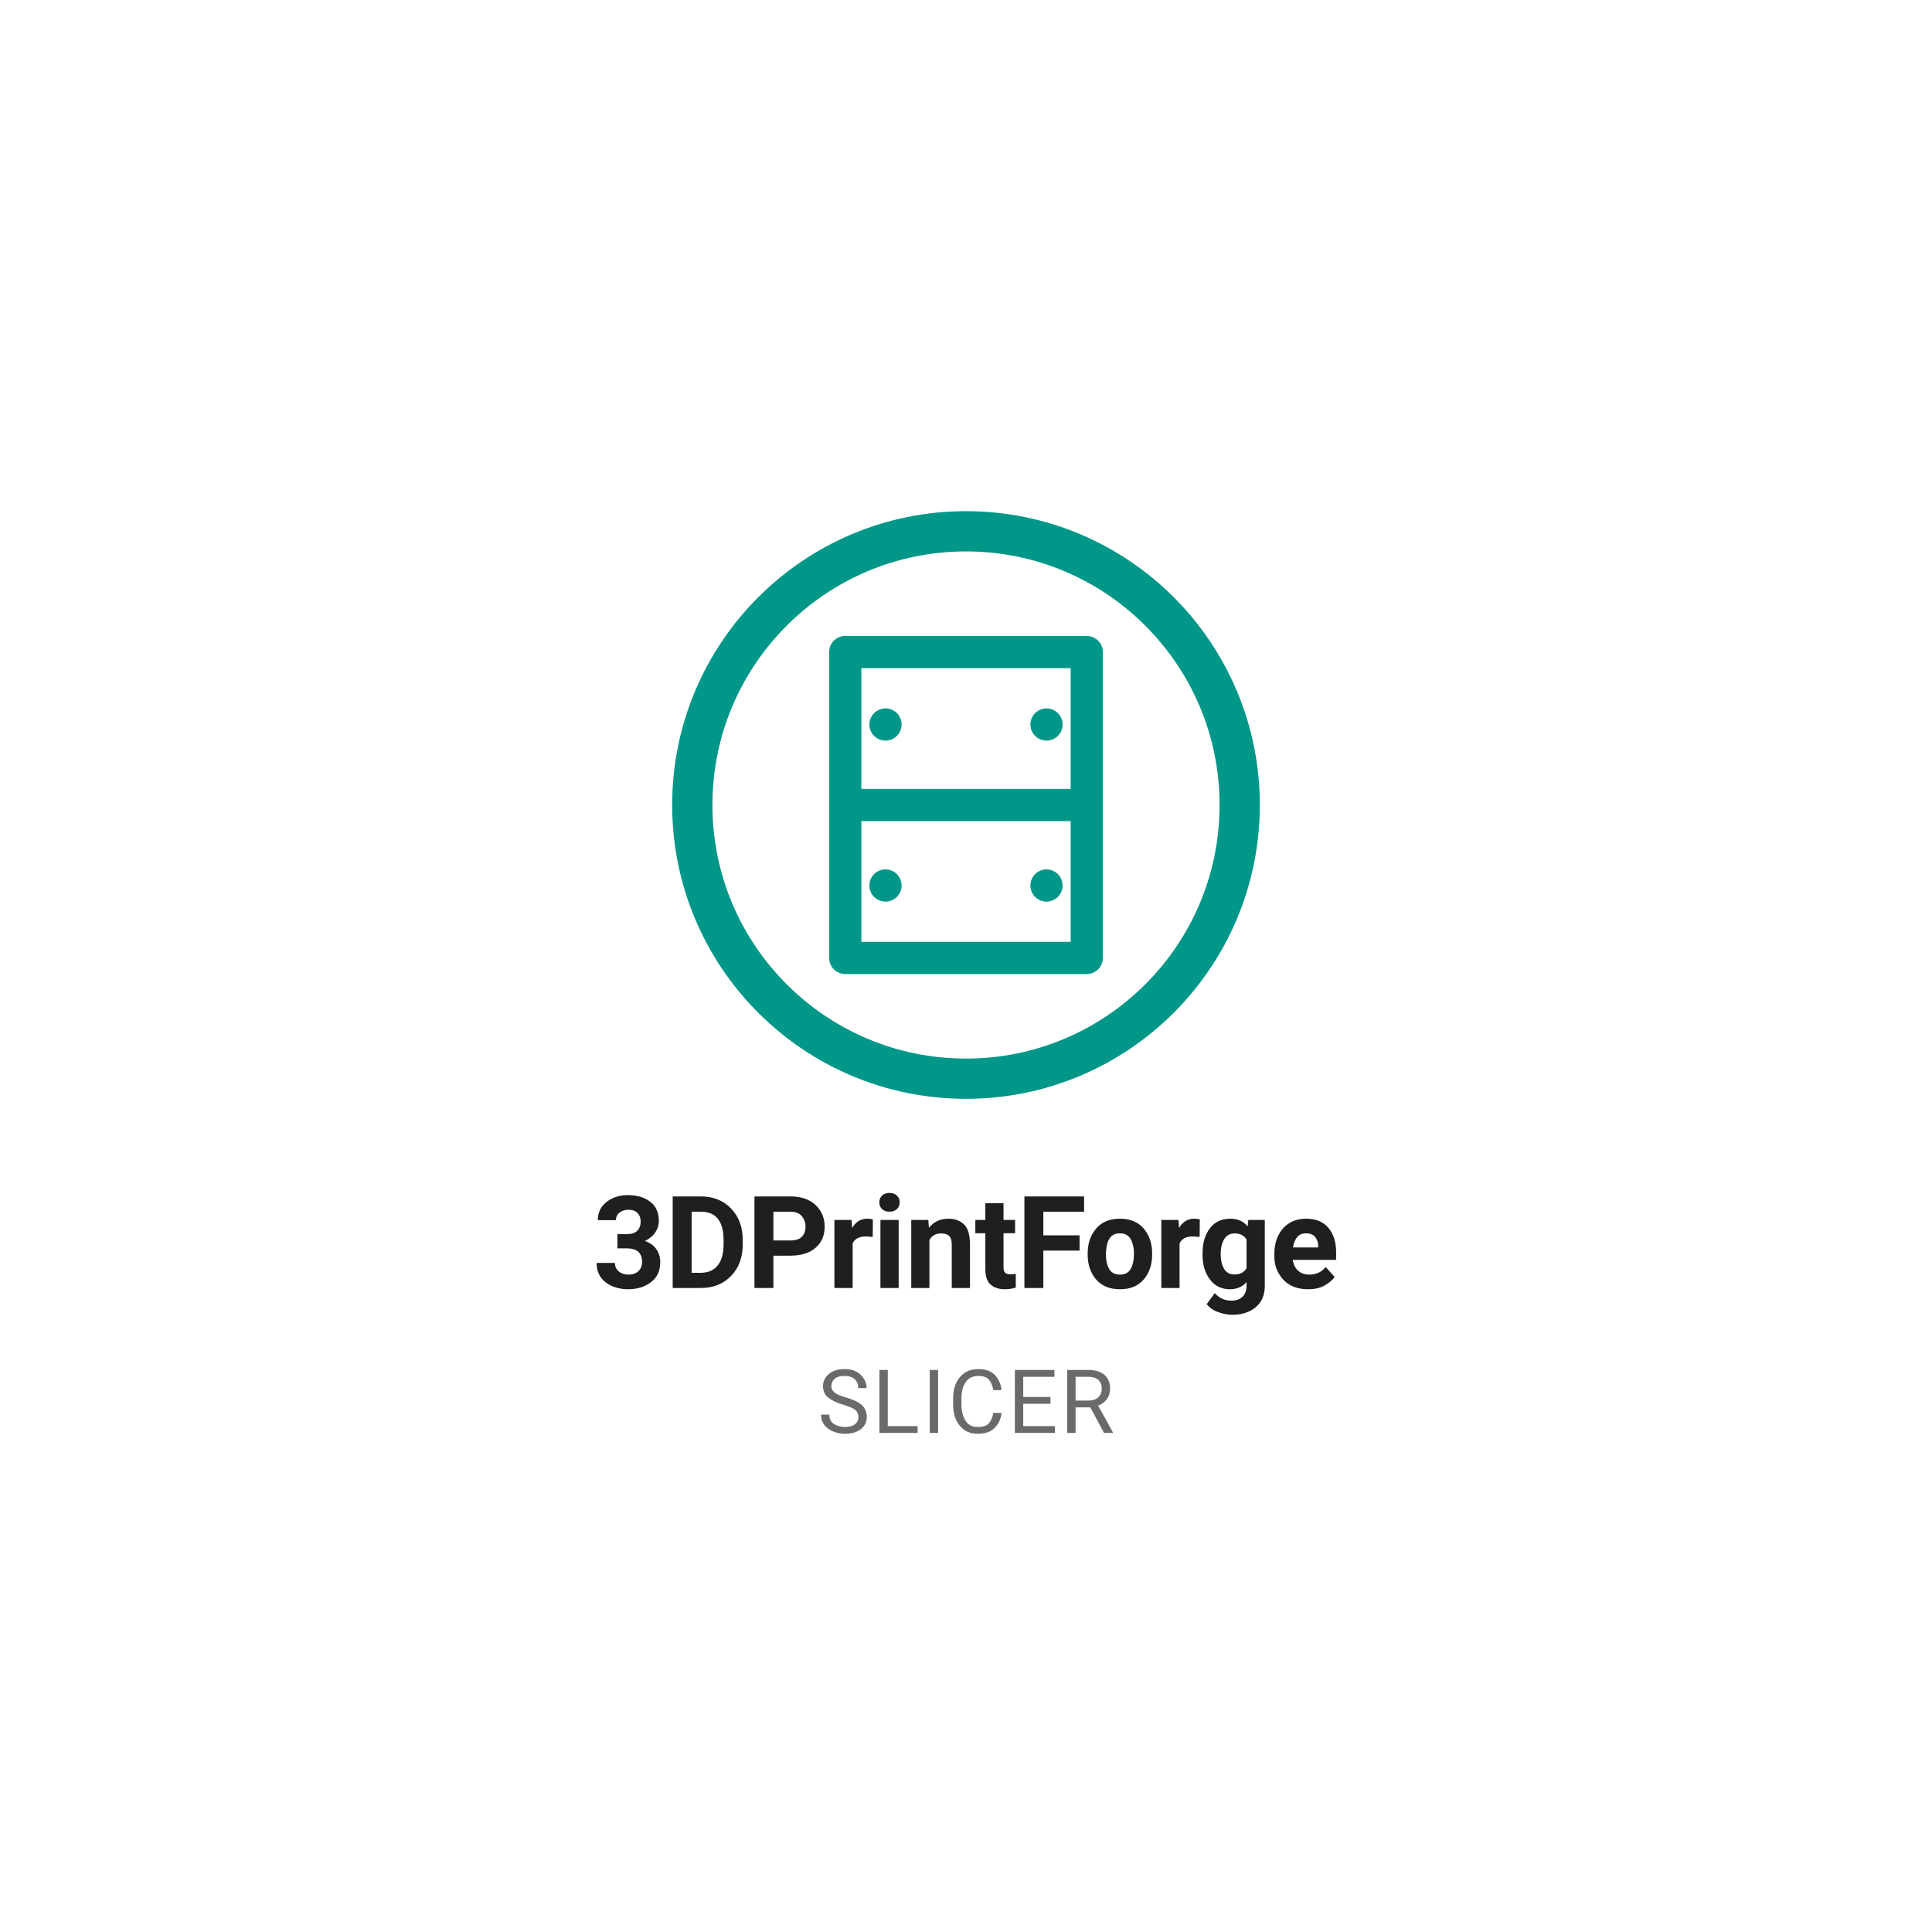
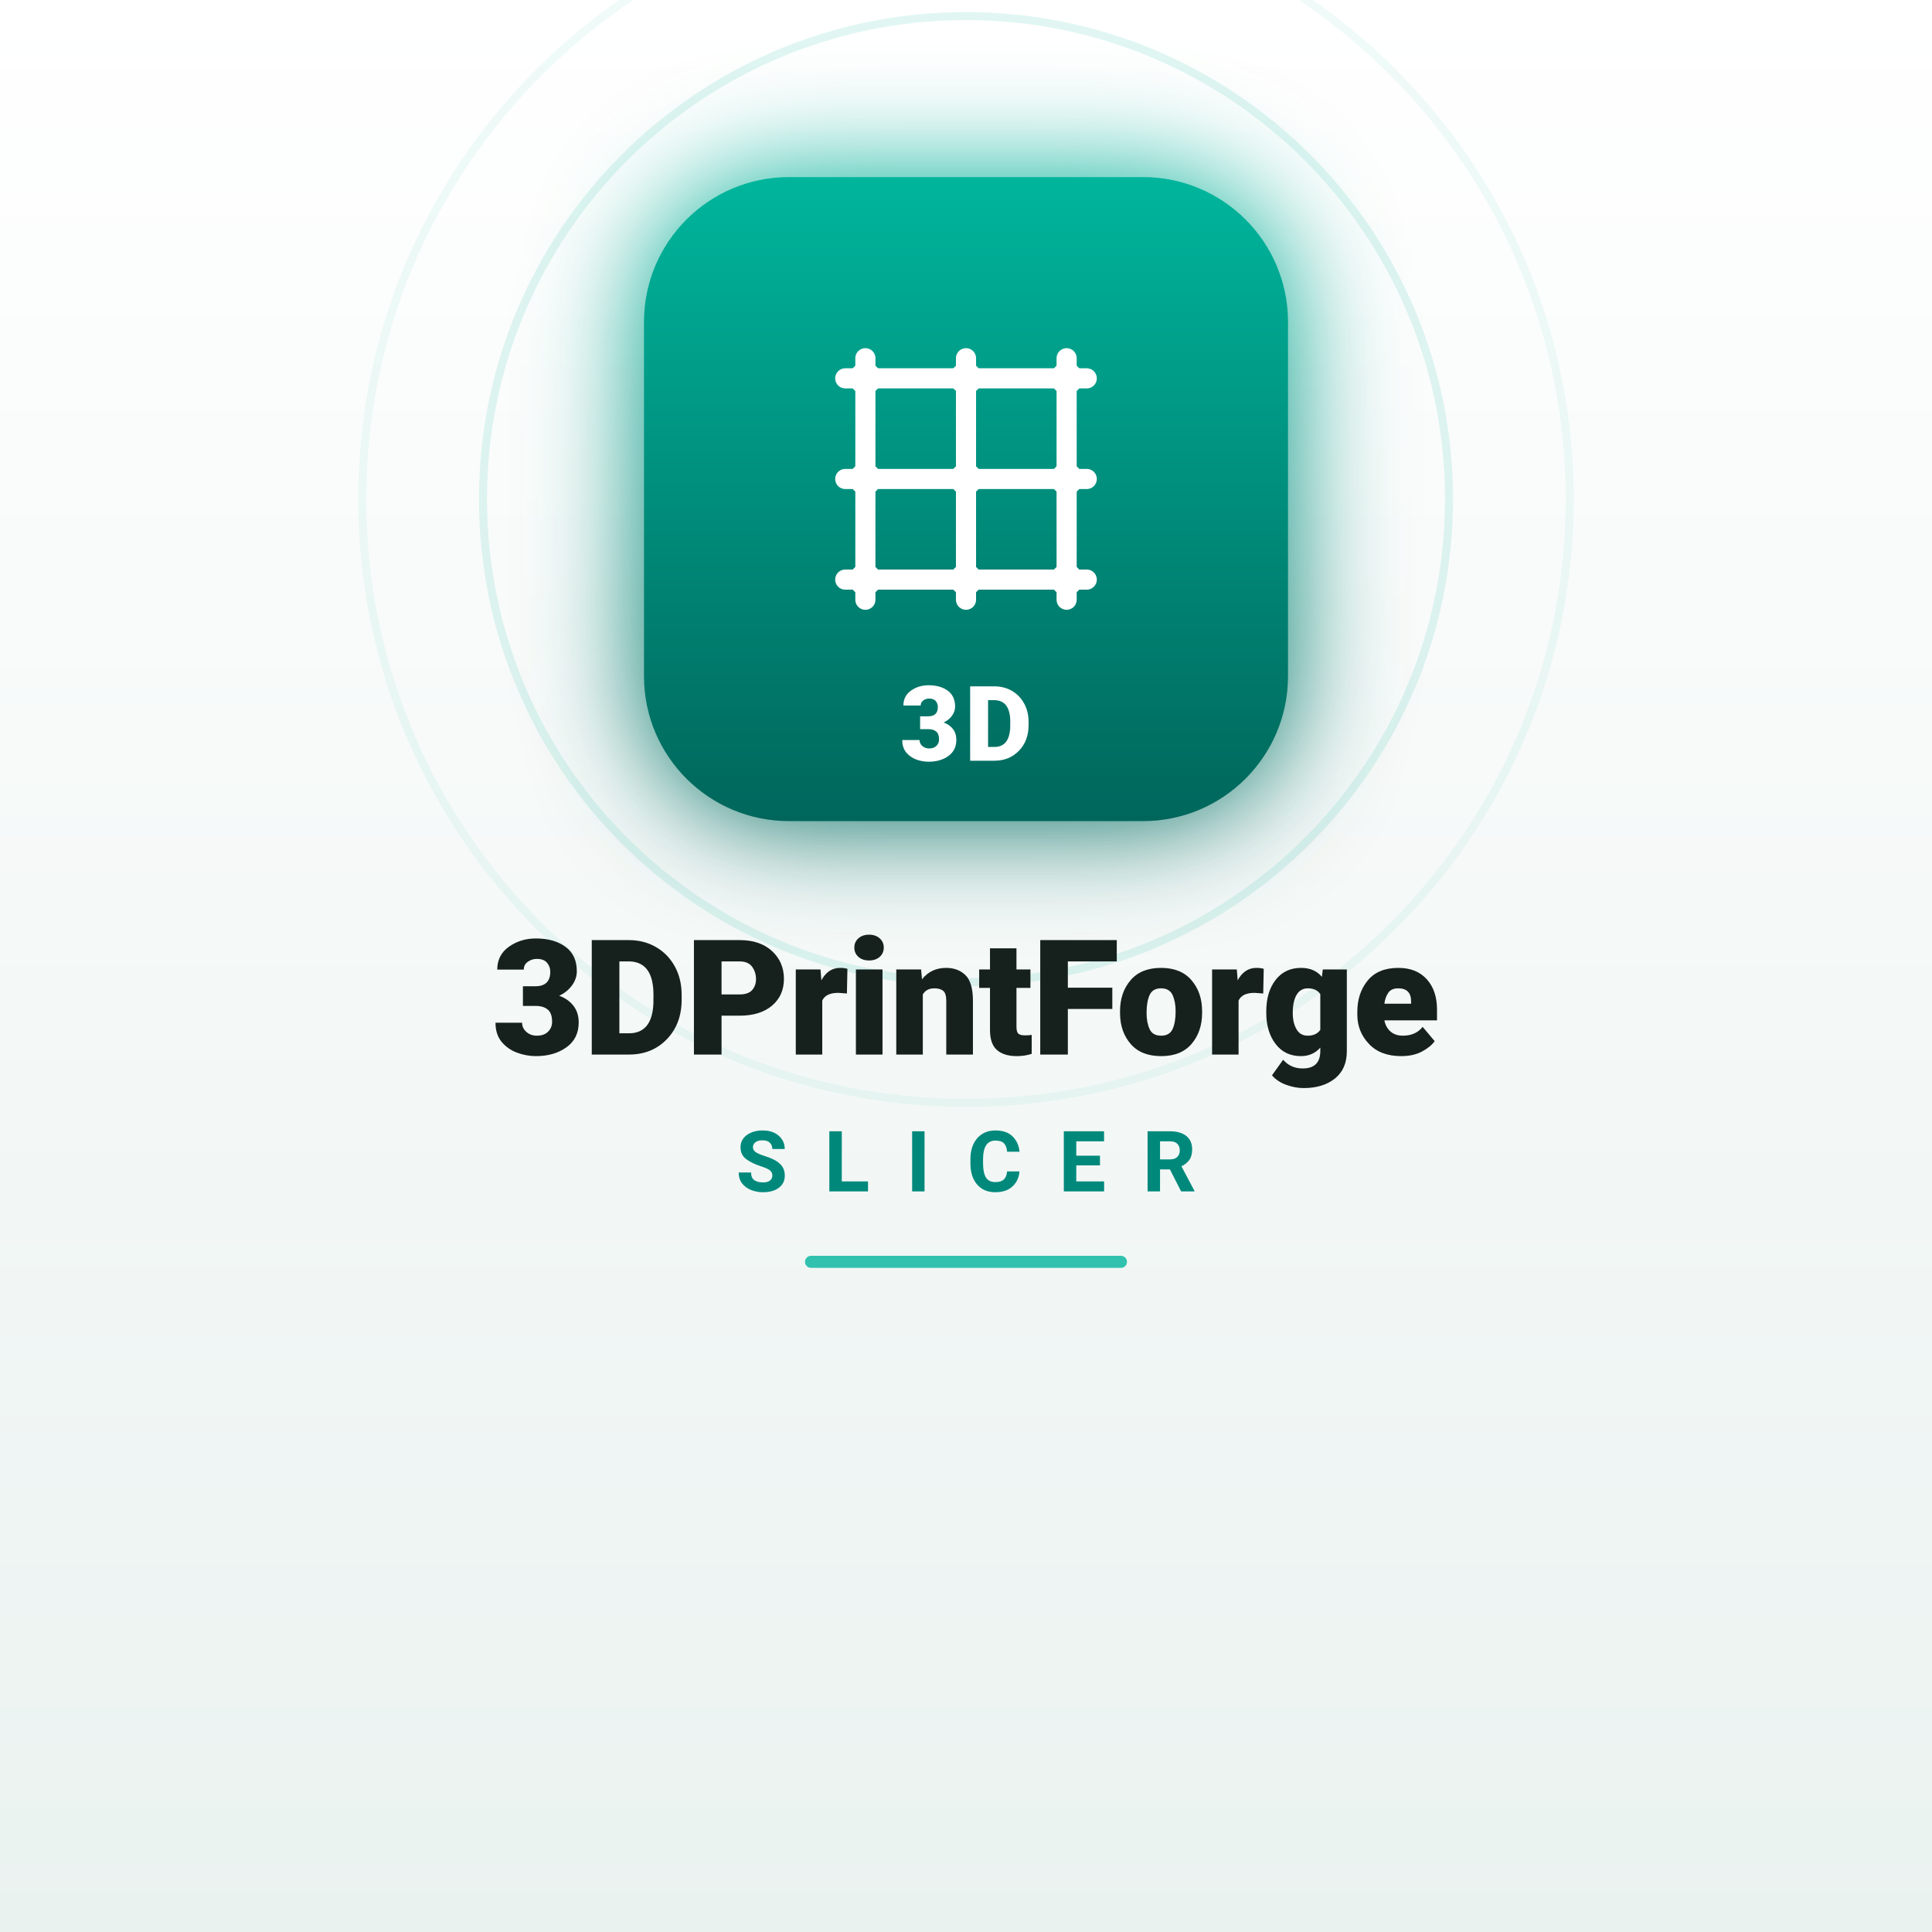
<svg xmlns="http://www.w3.org/2000/svg" width="480" height="480" viewBox="0 0 480 480">
-   <rect width="480" height="480" fill="#FFFFFF" />
-   <g transform="translate(240 200)">
-     <circle r="68" fill="none" stroke="#009789" stroke-width="10" />
-     <path d="M -30 -38 L -30 38 M 30 -38 L 30 38 M -30 -38 L 30 -38 M -30 0 L 30 0 M -30 38 L 30 38" fill="none" stroke="#009789" stroke-width="8" stroke-linecap="round" stroke-linejoin="round" />
-     <circle cx="-20" cy="-20" r="4" fill="#009789" />
-     <circle cx="20" cy="-20" r="4" fill="#009789" />
-     <circle cx="-20" cy="20" r="4" fill="#009789" />
-     <circle cx="20" cy="20" r="4" fill="#009789" />
+   <defs>
+     <linearGradient id="bg" x1="0" y1="0" x2="0" y2="1">
+       <stop offset="0" stop-color="#FFFFFF" />
+       <stop offset="1" stop-color="#EAF2F0" />
+     </linearGradient>
+     <linearGradient id="mark" x1="0" y1="0" x2="0" y2="1">
+       <stop offset="0" stop-color="#00B59C" />
+       <stop offset="1" stop-color="#00665B" />
+     </linearGradient>
+     <filter id="glow" x="-40%" y="-40%" width="180%" height="180%">
+       <feGaussianBlur stdDeviation="14" result="b" />
+       <feMerge>
+         <feMergeNode in="b" />
+         <feMergeNode in="SourceGraphic" />
+       </feMerge>
+     </filter>
+   </defs>
+   <rect width="480" height="480" fill="url(#bg)" />
+   <circle cx="240" cy="124" r="120" fill="none" stroke="#00B59C" stroke-width="2" opacity="0.12" />
+   <circle cx="240" cy="124" r="150" fill="none" stroke="#00B59C" stroke-width="2" opacity="0.06" />
+   <g filter="url(#glow)">
+     <rect x="160" y="44" width="160" height="160" rx="36" fill="url(#mark)" />
  </g>
-   <text x="240" y="320" text-anchor="middle" font-family="-apple-system, Segoe UI, Roboto, sans-serif" font-weight="700" font-size="32" fill="#1F1F1F" letter-spacing="-0.5">3DPrintForge</text>
-   <text x="240" y="356" text-anchor="middle" font-family="-apple-system, Segoe UI, Roboto, sans-serif" font-weight="400" font-size="22" fill="#6B6A6A" letter-spacing="0.5">SLICER</text>
+   <g transform="translate(240 119)" stroke="#FFFFFF" stroke-width="5" stroke-linecap="round" fill="none">
+     <line x1="-25" y1="-30" x2="-25" y2="30" />
+     <line x1="0" y1="-30" x2="0" y2="30" />
+     <line x1="25" y1="-30" x2="25" y2="30" />
+     <line x1="-30" y1="-25" x2="30" y2="-25" />
+     <line x1="-30" y1="0" x2="30" y2="0" />
+     <line x1="-30" y1="25" x2="30" y2="25" />
+   </g>
+   <g transform="translate(240 119)" fill="#FFFFFF">
+     <circle cx="-25" cy="-25" r="4" />
+     <circle cx="0" cy="-25" r="4" />
+     <circle cx="25" cy="-25" r="4" />
+     <circle cx="-25" cy="0" r="4" />
+     <circle cx="0" cy="0" r="4" />
+     <circle cx="25" cy="0" r="4" />
+     <circle cx="-25" cy="25" r="4" />
+     <circle cx="0" cy="25" r="4" />
+     <circle cx="25" cy="25" r="4" />
+   </g>
+   <text x="240" y="189" text-anchor="middle" font-family="-apple-system, Segoe UI, Roboto, sans-serif" font-weight="800" font-size="26" fill="#FFFFFF" letter-spacing="1">3D</text>
+   <text x="240" y="262" text-anchor="middle" font-family="-apple-system, Segoe UI, Roboto, sans-serif" font-weight="800" font-size="40" fill="#16211E" letter-spacing="-0.5">3DPrintForge</text>
+   <text x="240" y="296" text-anchor="middle" font-family="-apple-system, Segoe UI, Roboto, sans-serif" font-weight="600" font-size="21" fill="#00897B" letter-spacing="9">SLICER</text>
+   <rect x="200" y="312" width="80" height="3" rx="1.5" fill="#00B59C" opacity="0.8" />
</svg>
